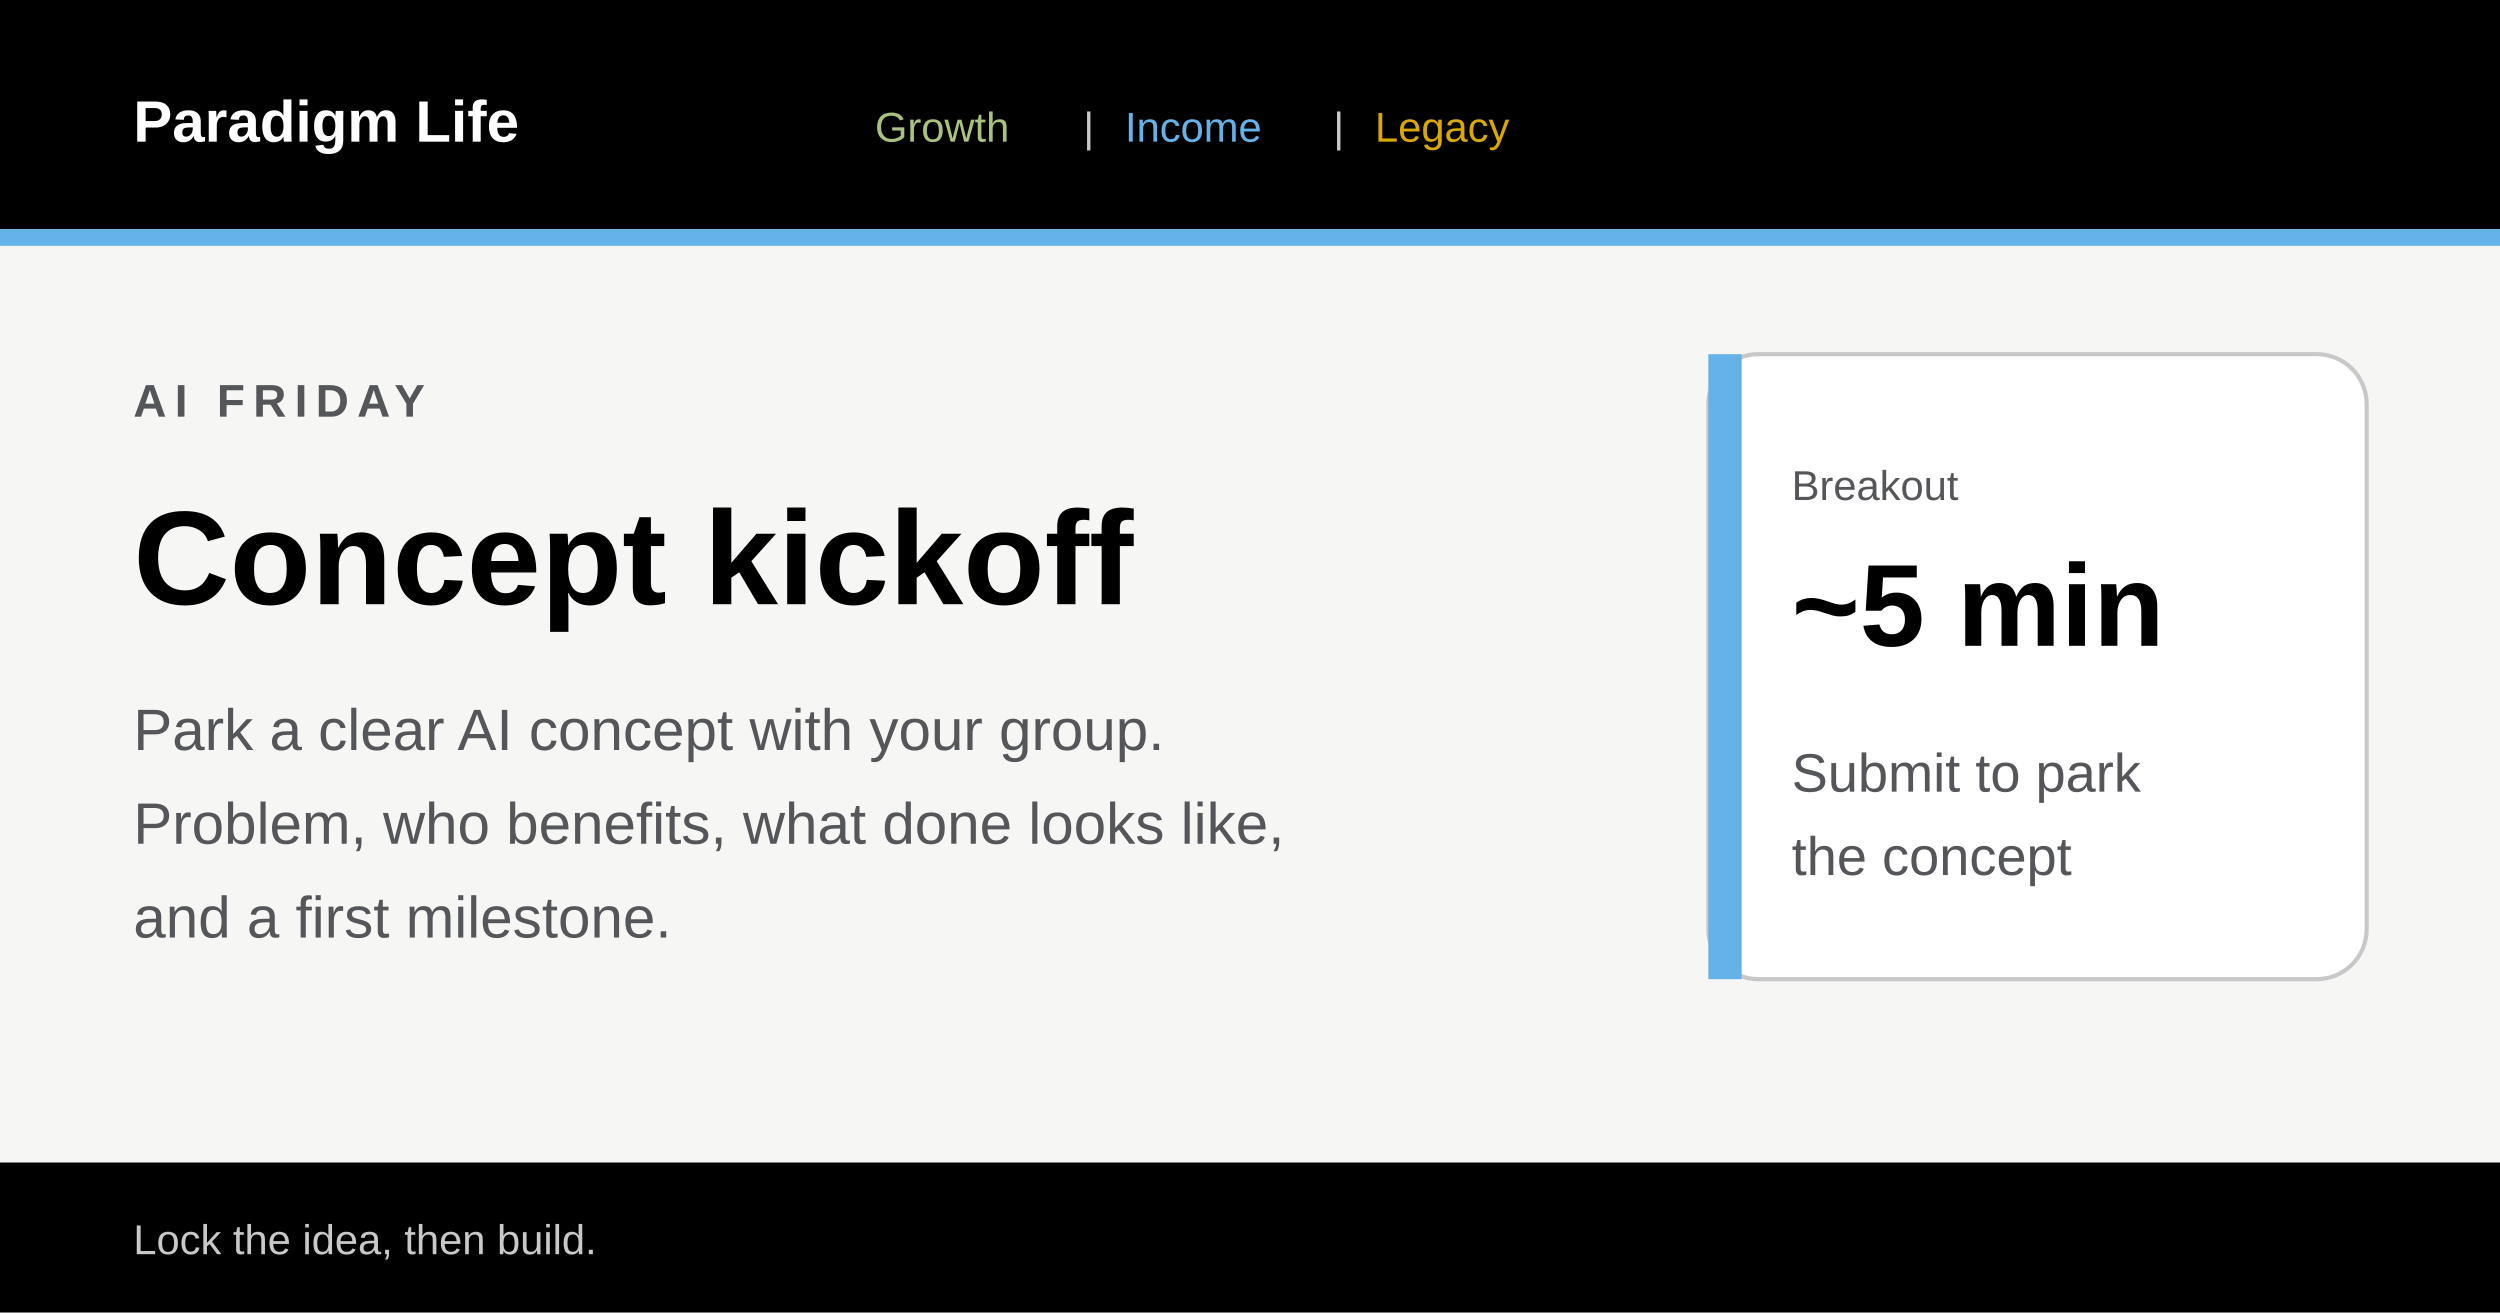
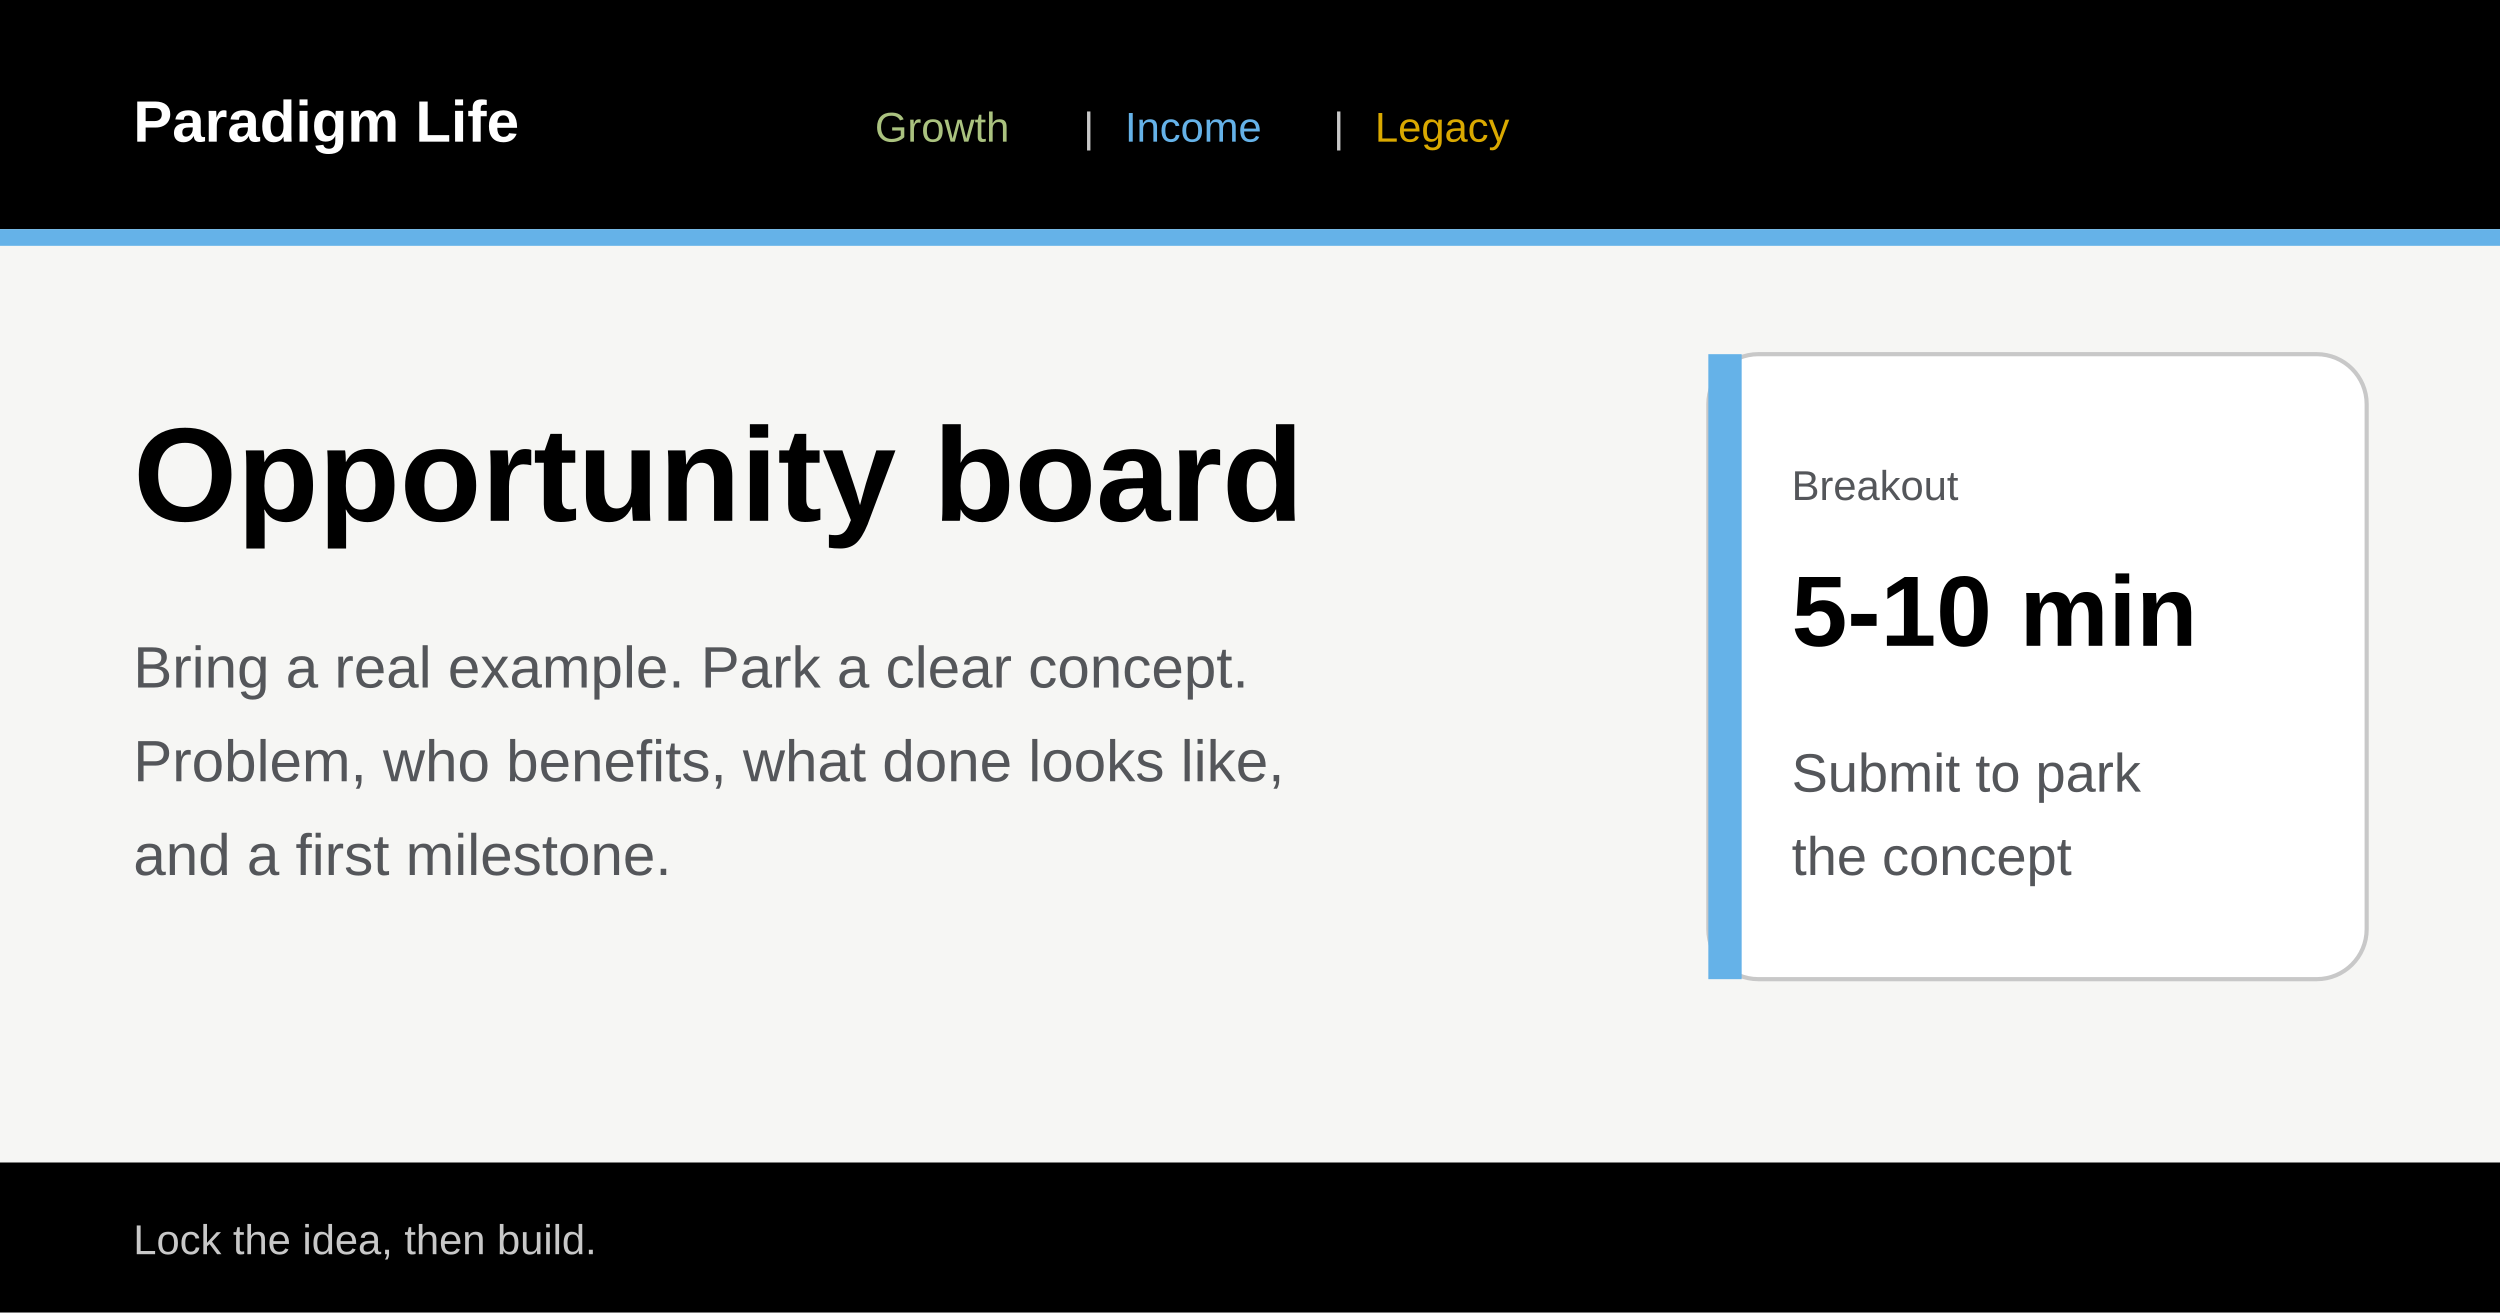
<svg xmlns="http://www.w3.org/2000/svg" width="1200" height="630" viewBox="0 0 1200 630">
  <rect width="1200" height="630" fill="#f6f6f4" />
  <rect width="1200" height="110" fill="#000" />
  <rect y="110" width="1200" height="8" fill="#65B2E8" />
  <text x="64" y="68" font-family="Arial, Helvetica, sans-serif" font-size="28" font-weight="700" fill="#fff">Paradigm Life</text>
  <text x="420" y="68" font-family="Arial, Helvetica, sans-serif" font-size="20" fill="#AAC27F">Growth</text>
  <text x="520" y="68" font-family="Arial, Helvetica, sans-serif" font-size="20" fill="#C8C8C8">|</text>
  <text x="540" y="68" font-family="Arial, Helvetica, sans-serif" font-size="20" fill="#65B2E8">Income</text>
  <text x="640" y="68" font-family="Arial, Helvetica, sans-serif" font-size="20" fill="#C8C8C8">|</text>
  <text x="660" y="68" font-family="Arial, Helvetica, sans-serif" font-size="20" fill="#DAA900">Legacy</text>
-   <text x="64" y="200" font-family="Arial, Helvetica, sans-serif" font-size="22" font-weight="700" fill="#54565A" letter-spacing="4">AI FRIDAY</text>
-   <text x="64" y="290" font-family="Arial, Helvetica, sans-serif" font-size="64" font-weight="700" fill="#000">Concept kickoff</text>
-   <text x="64" y="360" font-family="Arial, Helvetica, sans-serif" font-size="28" fill="#54565A">Park a clear AI concept with your group.</text>
-   <text x="64" y="405" font-family="Arial, Helvetica, sans-serif" font-size="28" fill="#54565A">Problem, who benefits, what done looks like,</text>
-   <text x="64" y="450" font-family="Arial, Helvetica, sans-serif" font-size="28" fill="#54565A">and a first milestone.</text>
+   <text x="64" y="250" font-family="Arial, Helvetica, sans-serif" font-size="64" font-weight="700" fill="#000">Opportunity board</text>
+   <text x="64" y="330" font-family="Arial, Helvetica, sans-serif" font-size="28" fill="#54565A">Bring a real example. Park a clear concept.</text>
+   <text x="64" y="375" font-family="Arial, Helvetica, sans-serif" font-size="28" fill="#54565A">Problem, who benefits, what done looks like,</text>
+   <text x="64" y="420" font-family="Arial, Helvetica, sans-serif" font-size="28" fill="#54565A">and a first milestone.</text>
  <rect x="820" y="170" width="316" height="300" rx="24" fill="#fff" stroke="#C8C8C8" stroke-width="2" />
  <rect x="820" y="170" width="16" height="300" fill="#65B2E8" />
  <text x="860" y="240" font-family="Arial, Helvetica, sans-serif" font-size="20" fill="#54565A">Breakout</text>
-   <text x="860" y="310" font-family="Arial, Helvetica, sans-serif" font-size="56" font-weight="700" fill="#000">~5 min</text>
+   <text x="860" y="310" font-family="Arial, Helvetica, sans-serif" font-size="48" font-weight="700" fill="#000">5-10 min</text>
  <text x="860" y="380" font-family="Arial, Helvetica, sans-serif" font-size="26" fill="#54565A">Submit to park</text>
  <text x="860" y="420" font-family="Arial, Helvetica, sans-serif" font-size="26" fill="#54565A">the concept</text>
  <rect y="558" width="1200" height="72" fill="#000" />
  <text x="64" y="602" font-family="Arial, Helvetica, sans-serif" font-size="20" fill="#C8C8C8">Lock the idea, then build.</text>
</svg>
